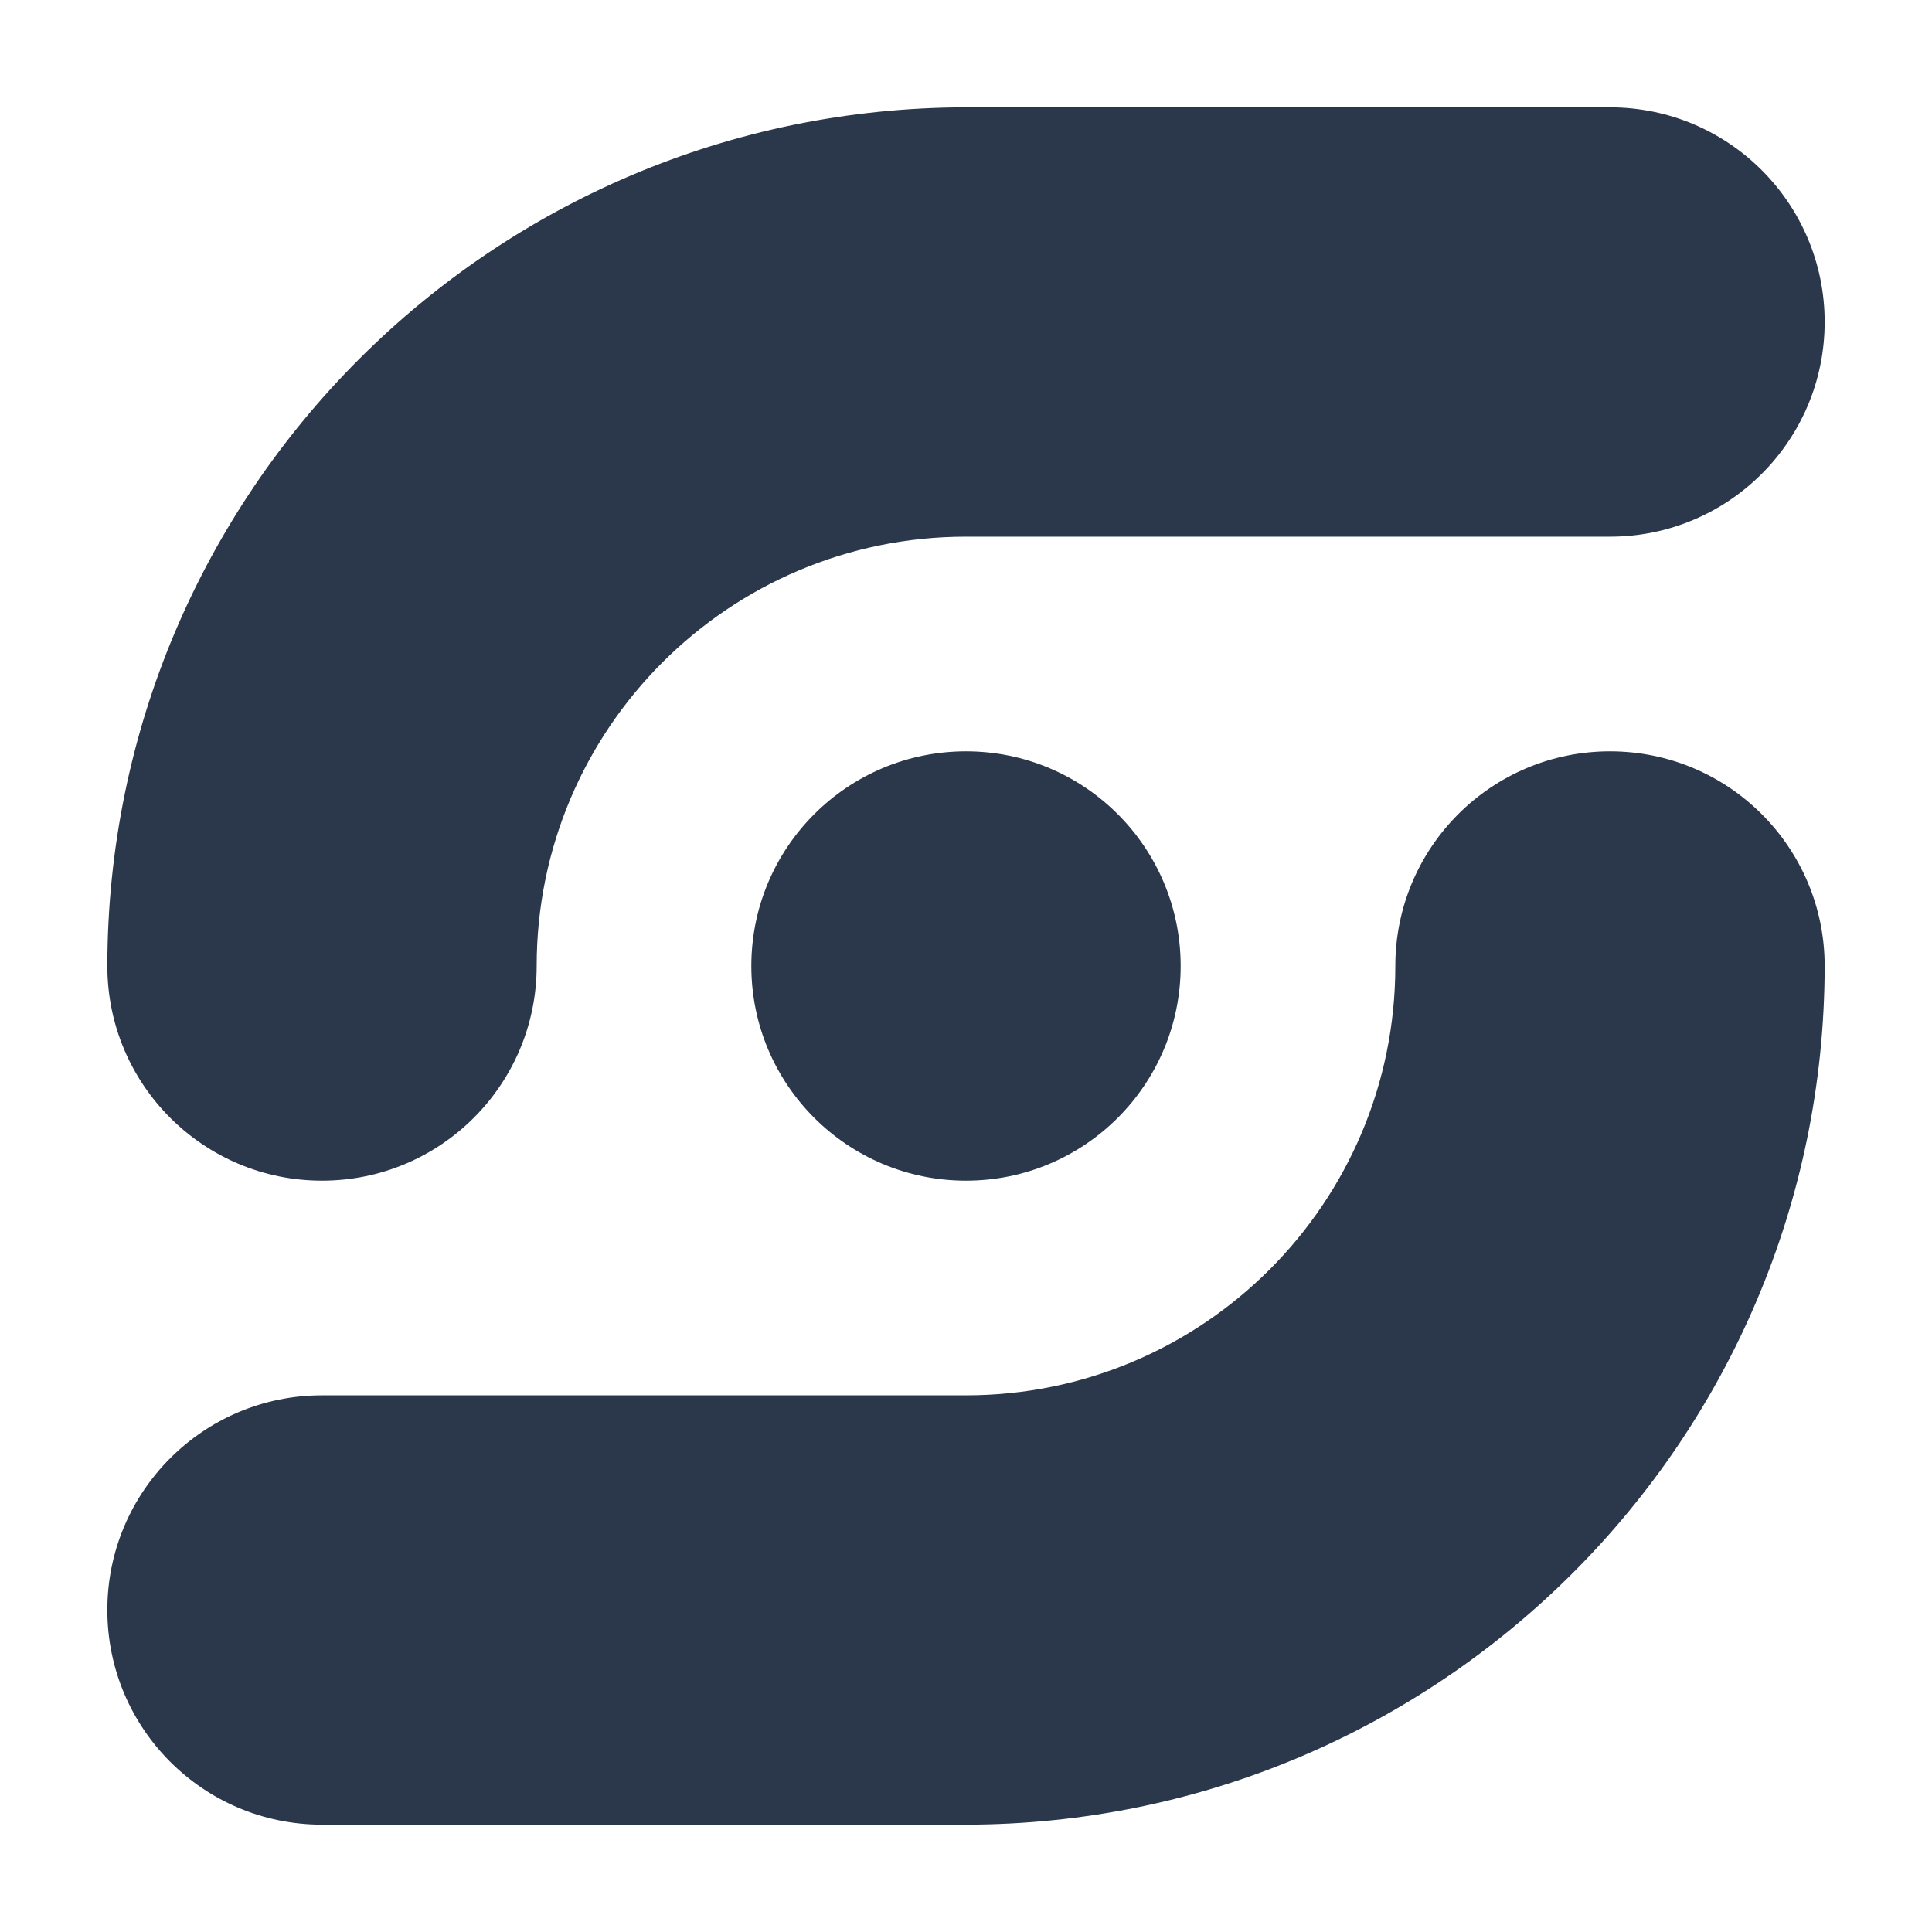
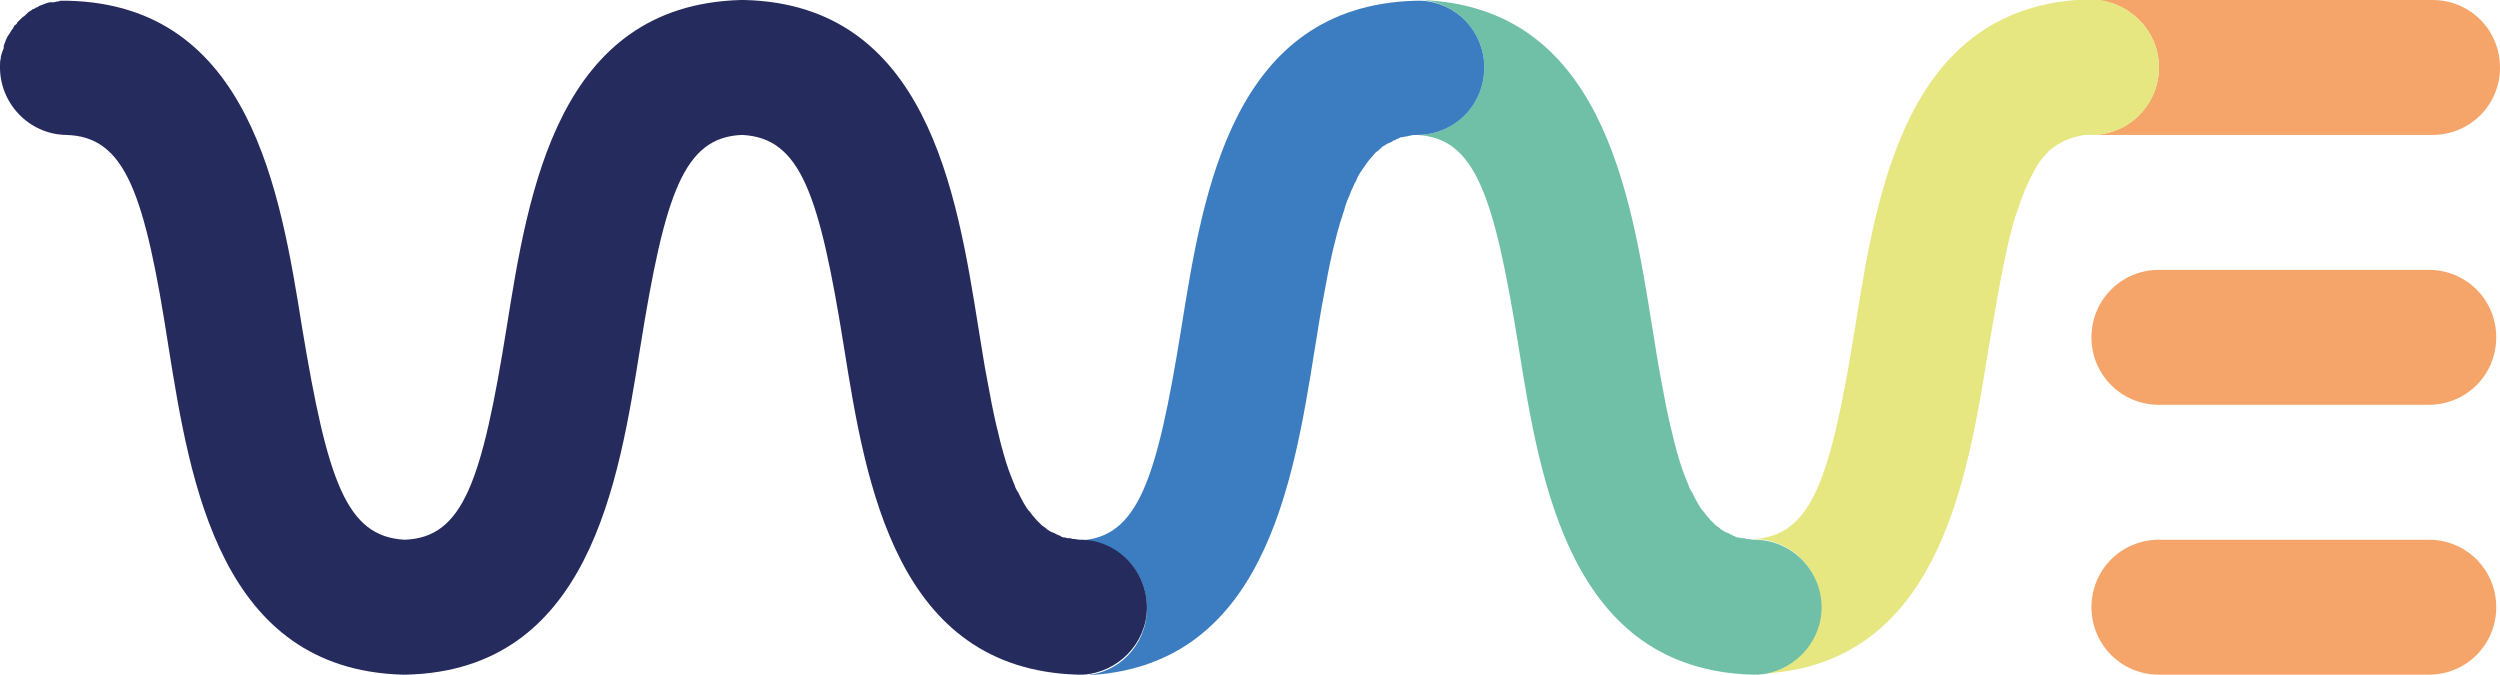
- <svg xmlns="http://www.w3.org/2000/svg" id="Calque_1" data-name="Calque 1" viewBox="0 0 162 162">
+ <svg xmlns="http://www.w3.org/2000/svg" version="1.1" x="0px" y="0px" width="333.5px" height="90px" viewBox="0 0 333.5 90" style="enable-background:new 0 0 333.5 90;" xml:space="preserve">
+   <style type="text/css">
+ 	.st0{fill:#F5A569;}
+   .st1{fill:#E6E781;}
+   .st2{fill:#6FC0A6;}
+   .st3{fill:#3B7DC0;}
+   .st4{fill:#262B5E;}
+ </style>
  <defs>
-     <style>.cls-1 {
-       fill: #2B374A;
-     }
-     </style>
-   </defs>
-   <circle class="cls-1" cx="81" cy="81" r="18" />
-   <path class="cls-1" d="M27,99A18,18,0,0,0,45,81,36,36,0,0,1,81,45h54a18,18,0,0,0,0-36H81A72.08,72.08,0,0,0,9,81,18,18,0,0,0,27,99Z" />
-   <path class="cls-1" d="M135,63a18,18,0,0,0-18,18,36,36,0,0,1-36,36H27a18,18,0,0,0,0,36H81a72.08,72.08,0,0,0,72-72A18,18,0,0,0,135,63Z" />
+ </defs>
+   <g>
+     <path class="st0" d="M333.5,9c0,5-4,9-9,9h-45.3c5-0.1,8.9-4.3,8.8-9.2c-0.1-4.9-4.2-8.8-9-8.8h45.5C329.5,0,333.5,4,333.5,9z" />
+     <path class="st1" d="M288,8.8c0.1,5-3.8,9.1-8.8,9.2h-0.1c-0.1,0-0.3,0-0.4,0c-0.1,0-0.3,0-0.4,0c-0.2,0-0.5,0-0.7,0.1   c-1.6,0.3-2.9,0.9-4.1,1.9c-0.2,0.1-0.3,0.3-0.5,0.5c-0.5,0.5-0.9,1-1.3,1.7c-0.1,0.2-0.3,0.5-0.4,0.7c-0.7,1.3-1.4,2.8-2,4.7   c-0.2,0.5-0.3,0.9-0.5,1.4c-0.5,1.7-1,3.7-1.4,5.8c-0.2,0.8-0.3,1.6-0.5,2.4c-0.5,2.7-1,5.7-1.6,9.1c-2.9,18.1-6.8,42.8-30.9,43.6   c4.7-0.2,8.4-4,8.5-8.8c0.1-5-3.8-9.1-8.8-9.2c-0.1,0-0.1,0-0.2,0c7.8-0.4,10.3-7.9,13.6-28.4c2.9-18.1,6.8-42.9,31.2-43.6h0.2   C283.8,0,287.9,3.9,288,8.8z" />
+     <path class="st2" d="M243,81.2c-0.1,4.7-3.9,8.5-8.5,8.8c-0.2,0-0.3,0-0.5,0h-0.2c-24.3-0.7-28.3-25.5-31.2-43.6   c-3.3-20.5-5.8-28-13.6-28.4c0.1,0,0.1,0,0.2,0c5-0.1,8.9-4.3,8.8-9.2c-0.1-4.7-3.8-8.5-8.5-8.8c24.1,0.8,28,25.5,30.9,43.6   c0.2,1.3,0.4,2.5,0.6,3.7c0.1,0.6,0.2,1.2,0.3,1.8c0.2,1.1,0.4,2.2,0.6,3.2c0.1,0.5,0.2,1.1,0.3,1.6c0.2,1,0.4,1.9,0.6,2.8   c0.3,1.1,0.5,2.2,0.8,3.2c0.1,0.3,0.1,0.5,0.2,0.7c0.4,1.5,0.9,2.8,1.4,4c0.1,0.3,0.2,0.6,0.4,0.9c0,0,0,0.1,0.1,0.1   c0.2,0.5,0.5,1,0.7,1.4c0.3,0.5,0.5,0.9,0.9,1.3c0.1,0.1,0.2,0.3,0.3,0.4c0.2,0.2,0.4,0.5,0.6,0.7c0.2,0.2,0.3,0.3,0.5,0.5   c0.2,0.2,0.3,0.3,0.5,0.4c0.2,0.1,0.3,0.3,0.5,0.4c0.2,0.1,0.3,0.2,0.5,0.3c0,0,0,0,0.1,0c0.1,0.1,0.3,0.1,0.4,0.2   c0.1,0.1,0.3,0.1,0.4,0.2c0.1,0.1,0.3,0.1,0.4,0.2c0.2,0.1,0.3,0.1,0.5,0.1c0.2,0.1,0.4,0.1,0.6,0.1c0,0,0,0,0,0   c0.2,0,0.3,0.1,0.5,0.1c0.3,0,0.6,0.1,0.9,0.1c0.1,0,0.1,0,0.2,0C239.2,72.1,243.1,76.3,243,81.2z" />
+     <path class="st0" d="M333,45c0,5-4,9-9,9h-36c-5,0-9-4-9-9c0-5,4-9,9-9h36C329,36,333,40,333,45z" />
+     <path class="st0" d="M333,81c0,5-4,9-9,9h-36c-5,0-9-4-9-9c0-5,4-9,9-9h36C329,72,333,76,333,81z" />
+     <path class="st3" d="M198,8.8c0.1,5-3.8,9.1-8.8,9.2c-0.1,0-0.1,0-0.2,0c-0.3,0-0.6,0-0.9,0.1c-0.2,0-0.3,0.1-0.5,0.1c0,0,0,0,0,0   c-0.2,0-0.4,0.1-0.6,0.1c-0.2,0-0.3,0.1-0.5,0.2c-0.1,0-0.3,0.1-0.4,0.2c-0.2,0-0.3,0.1-0.4,0.2c-0.2,0.1-0.3,0.1-0.4,0.2   c0,0,0,0-0.1,0c-0.2,0.1-0.3,0.2-0.5,0.3c-0.2,0.1-0.4,0.2-0.5,0.4c-0.2,0.1-0.3,0.3-0.5,0.4c-0.2,0.1-0.3,0.3-0.5,0.5   c-0.2,0.2-0.4,0.5-0.6,0.7c-0.1,0.1-0.2,0.3-0.3,0.4c-0.3,0.4-0.6,0.9-0.9,1.3c-0.1,0.2-0.3,0.5-0.4,0.8c-0.1,0.3-0.3,0.5-0.4,0.8   c-0.1,0.3-0.3,0.6-0.4,0.9c-0.2,0.6-0.5,1.1-0.7,1.8c-0.1,0.2-0.1,0.4-0.2,0.7c-0.2,0.5-0.3,1-0.5,1.5c-0.1,0.2-0.1,0.5-0.2,0.7   c-0.3,1-0.5,2-0.8,3.1c-0.2,0.9-0.4,1.8-0.6,2.8c-0.1,0.5-0.2,1.1-0.3,1.6c-0.2,1-0.4,2.1-0.6,3.2c-0.1,0.6-0.2,1.2-0.3,1.8   c-0.2,1.2-0.4,2.4-0.6,3.7c-2.9,18.1-6.8,42.8-30.9,43.6c4.7-0.2,8.4-4,8.5-8.8c0.1-5-3.8-9.1-8.8-9.2c-0.1,0-0.1,0-0.2,0   c7.8-0.4,10.3-7.9,13.6-28.4c2.9-18.1,6.8-42.9,31.2-43.6c0.3,0,0.5,0,0.8,0C194.2,0.3,197.9,4.1,198,8.8z" />
+     <path class="st4" d="M153,81.2c-0.1,4.7-3.9,8.5-8.5,8.8c-0.2,0-0.3,0-0.5,0h-0.2c-24.3-0.7-28.3-25.5-31.2-43.6   c-3.3-20.6-5.8-28-13.6-28.4c-7.8,0.3-10.3,7.8-13.6,28.4C82.5,64.5,78.6,89.4,54.2,90h-0.5c-24.3-0.7-28.3-25.5-31.2-43.6   C19.3,25.6,16.7,18.2,8.8,18c-5-0.1-8.9-4.3-8.8-9.2c0-0.3,0-0.7,0.1-1c0-0.2,0-0.3,0.1-0.5c0-0.1,0-0.2,0.1-0.3   c0-0.1,0-0.2,0.1-0.3c0-0.1,0.1-0.2,0.1-0.3c0,0,0-0.1,0-0.2c0,0,0,0,0,0c0,0,0-0.1,0-0.1c0.1-0.3,0.2-0.5,0.3-0.8   C0.9,5.1,1,4.8,1.2,4.6c0,0,0,0,0,0c0.1-0.2,0.2-0.3,0.3-0.5c0.1-0.1,0.2-0.3,0.3-0.4c0,0,0,0,0-0.1c0,0,0.1-0.1,0.1-0.1   C1.9,3.4,2,3.3,2.1,3.3C2.2,3.2,2.3,3.1,2.3,3c0,0,0.1-0.1,0.1-0.1c0.1-0.1,0.2-0.2,0.3-0.3c0,0,0,0,0,0C2.9,2.4,2.9,2.4,3,2.3   c0,0,0,0,0,0C3.2,2.2,3.3,2.1,3.4,2c0,0,0,0,0,0c0.1-0.1,0.2-0.2,0.3-0.3h0c0,0,0,0,0,0c0.2-0.2,0.5-0.3,0.7-0.5c0,0,0,0,0,0   C4.6,1.2,4.7,1.1,4.8,1c0,0,0,0,0,0C5,1,5.1,0.9,5.2,0.8C5.5,0.7,5.7,0.6,6,0.5h0c0,0,0,0,0,0c0.3-0.1,0.5-0.2,0.8-0.2   c0,0,0.1,0,0.1,0c0,0,0.1,0,0.1,0c0.1,0,0.1,0,0.2,0h0c0.1,0,0.3-0.1,0.4-0.1h0c0,0,0,0,0,0c0.1,0,0.3,0,0.4-0.1c0.4,0,0.8,0,1.1,0   c24.3,0.6,28.3,25.5,31.2,43.6C43.7,64.2,46.2,71.6,54,72c7.8-0.3,10.3-7.8,13.6-28.4C70.5,25.5,74.4,0.7,98.8,0h0.5   c24.3,0.6,28.3,25.5,31.2,43.6c0.2,1.3,0.4,2.5,0.6,3.7c0.1,0.6,0.2,1.2,0.3,1.8c0.2,1.1,0.4,2.2,0.6,3.2c0.1,0.5,0.2,1.1,0.3,1.6   c0.2,1,0.4,1.9,0.6,2.8c0.3,1.1,0.5,2.2,0.8,3.2c0.1,0.2,0.1,0.5,0.2,0.7c0.4,1.5,0.9,2.8,1.4,4c0.1,0.3,0.2,0.6,0.4,0.9   c0,0,0,0.1,0.1,0.1c0.2,0.5,0.5,1,0.7,1.4c0.3,0.5,0.5,0.9,0.9,1.3c0.1,0.1,0.2,0.3,0.3,0.4c0.2,0.2,0.4,0.5,0.6,0.7   c0.2,0.2,0.3,0.3,0.5,0.5c0.2,0.2,0.3,0.3,0.5,0.4c0.2,0.1,0.3,0.3,0.5,0.4c0.2,0.1,0.3,0.2,0.5,0.3c0,0,0,0,0.1,0   c0.1,0.1,0.3,0.1,0.4,0.2c0.1,0.1,0.3,0.1,0.4,0.2c0.1,0,0.3,0.1,0.4,0.2c0.2,0.1,0.3,0.1,0.5,0.1c0.2,0.1,0.4,0.1,0.6,0.1   c0,0,0,0,0,0c0.2,0,0.3,0.1,0.5,0.1c0.3,0,0.6,0.1,0.9,0.1c0.1,0,0.1,0,0.2,0C149.2,72.1,153.1,76.3,153,81.2z" />
+   </g>
</svg>
